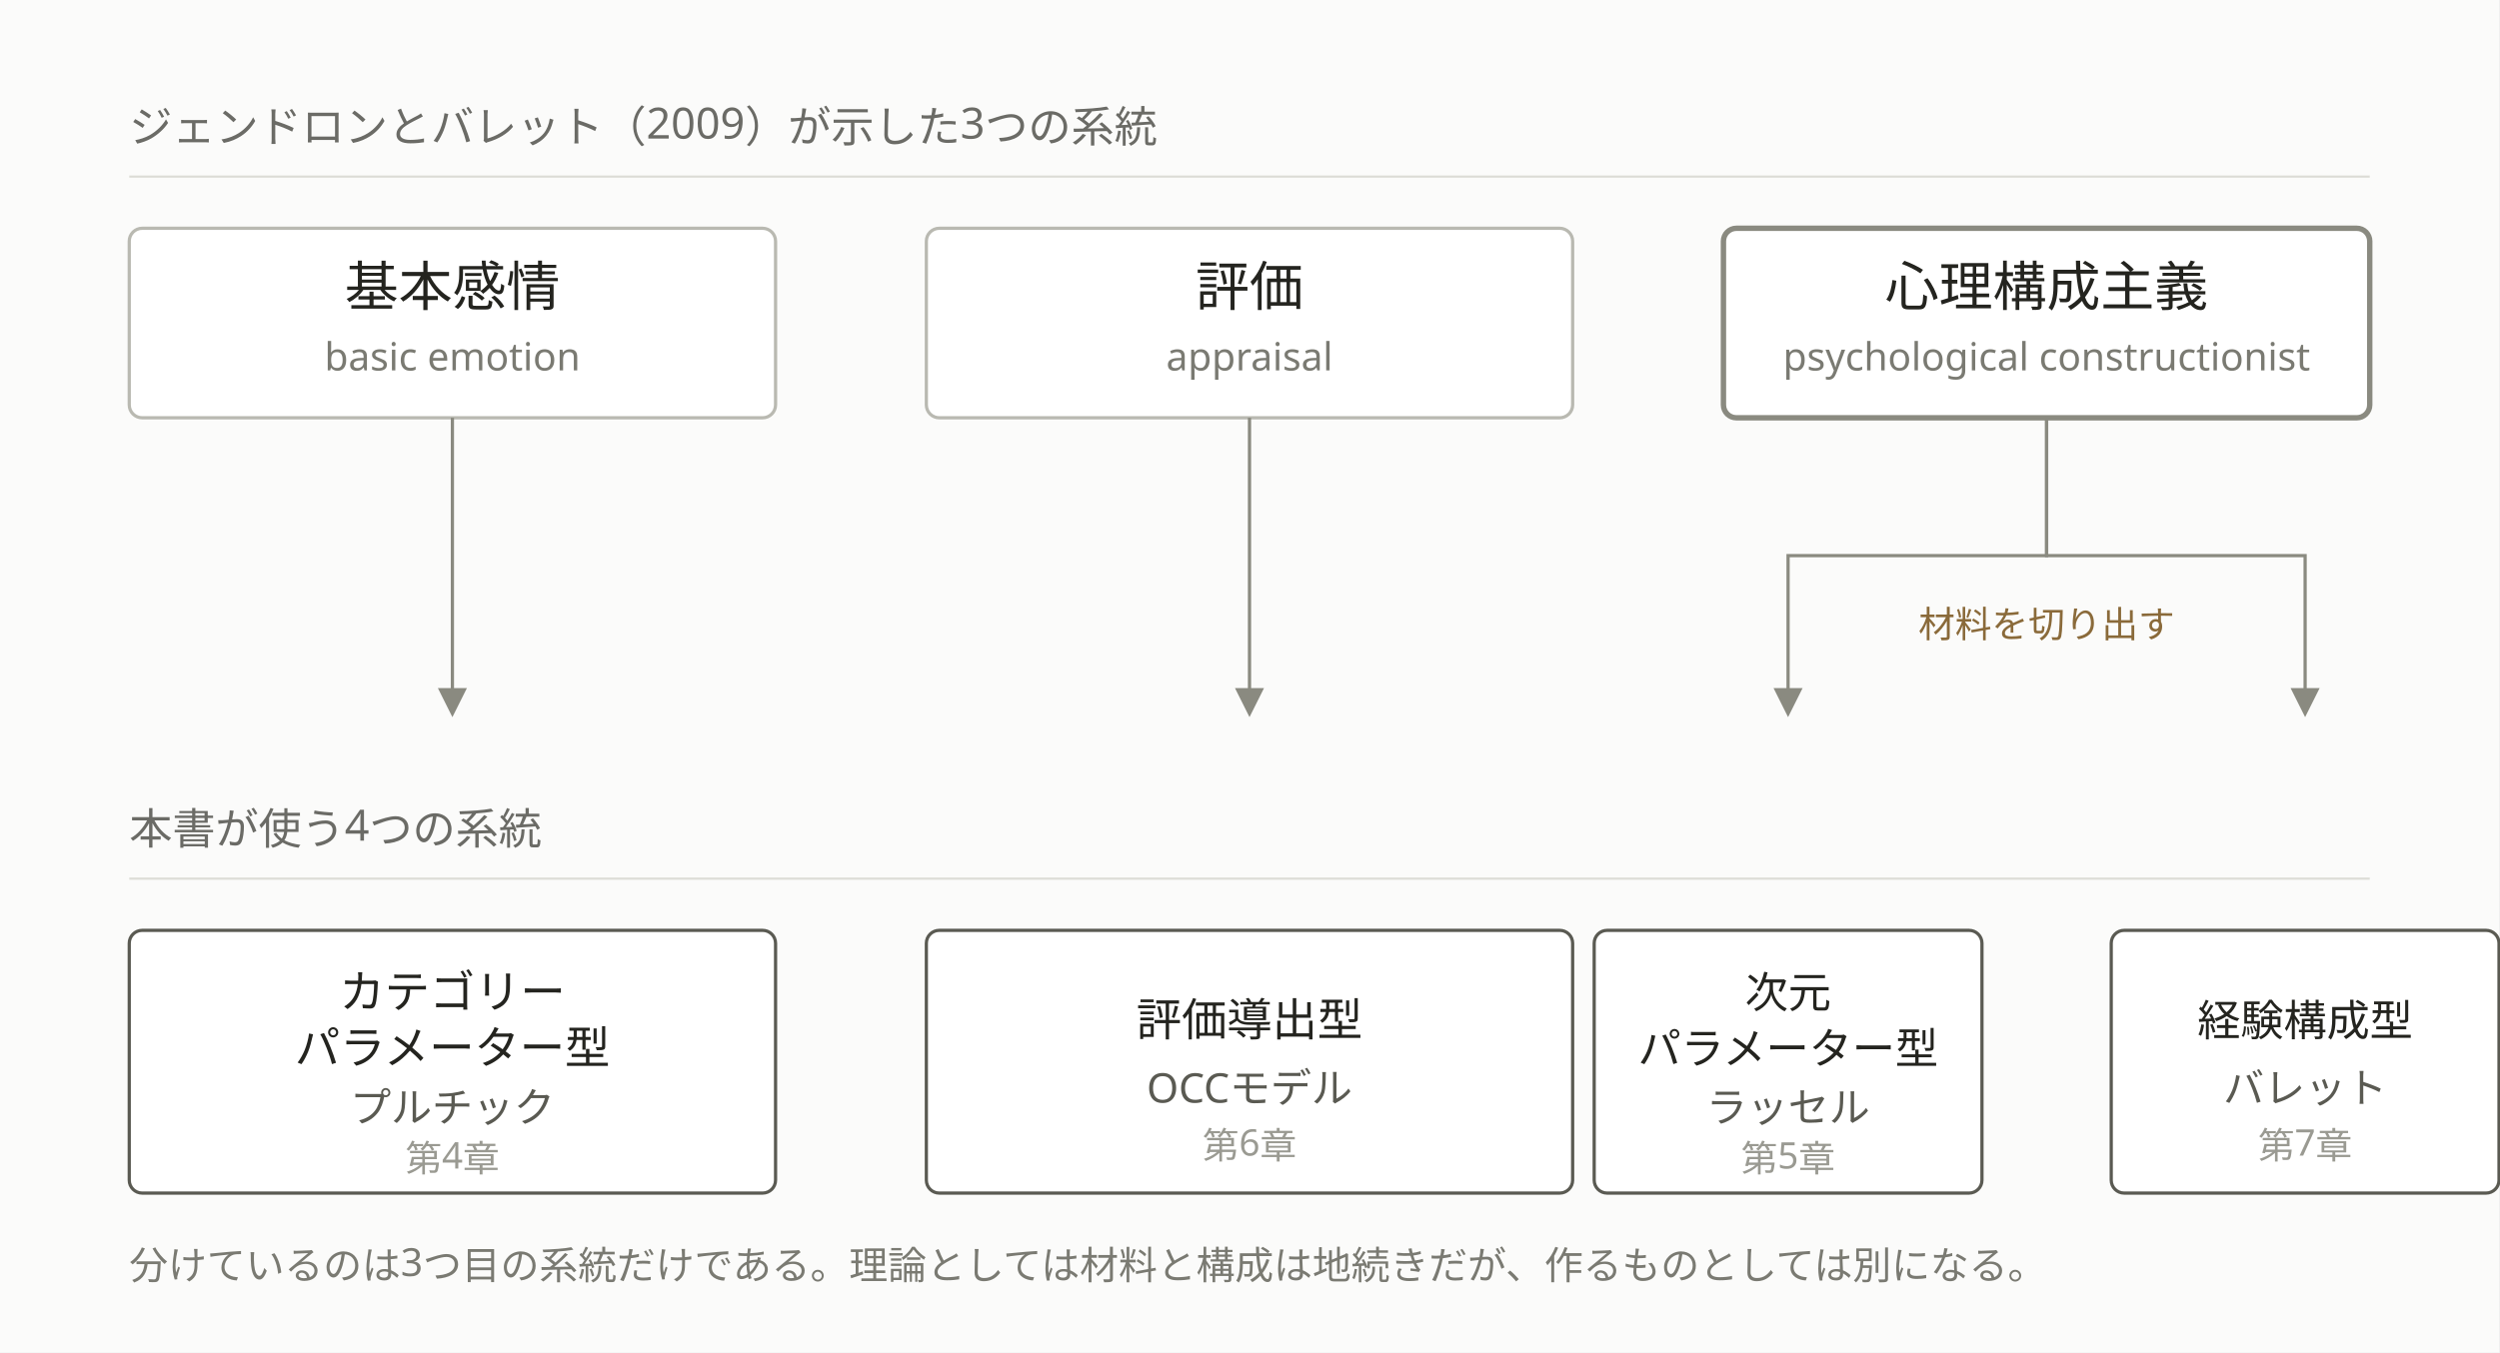
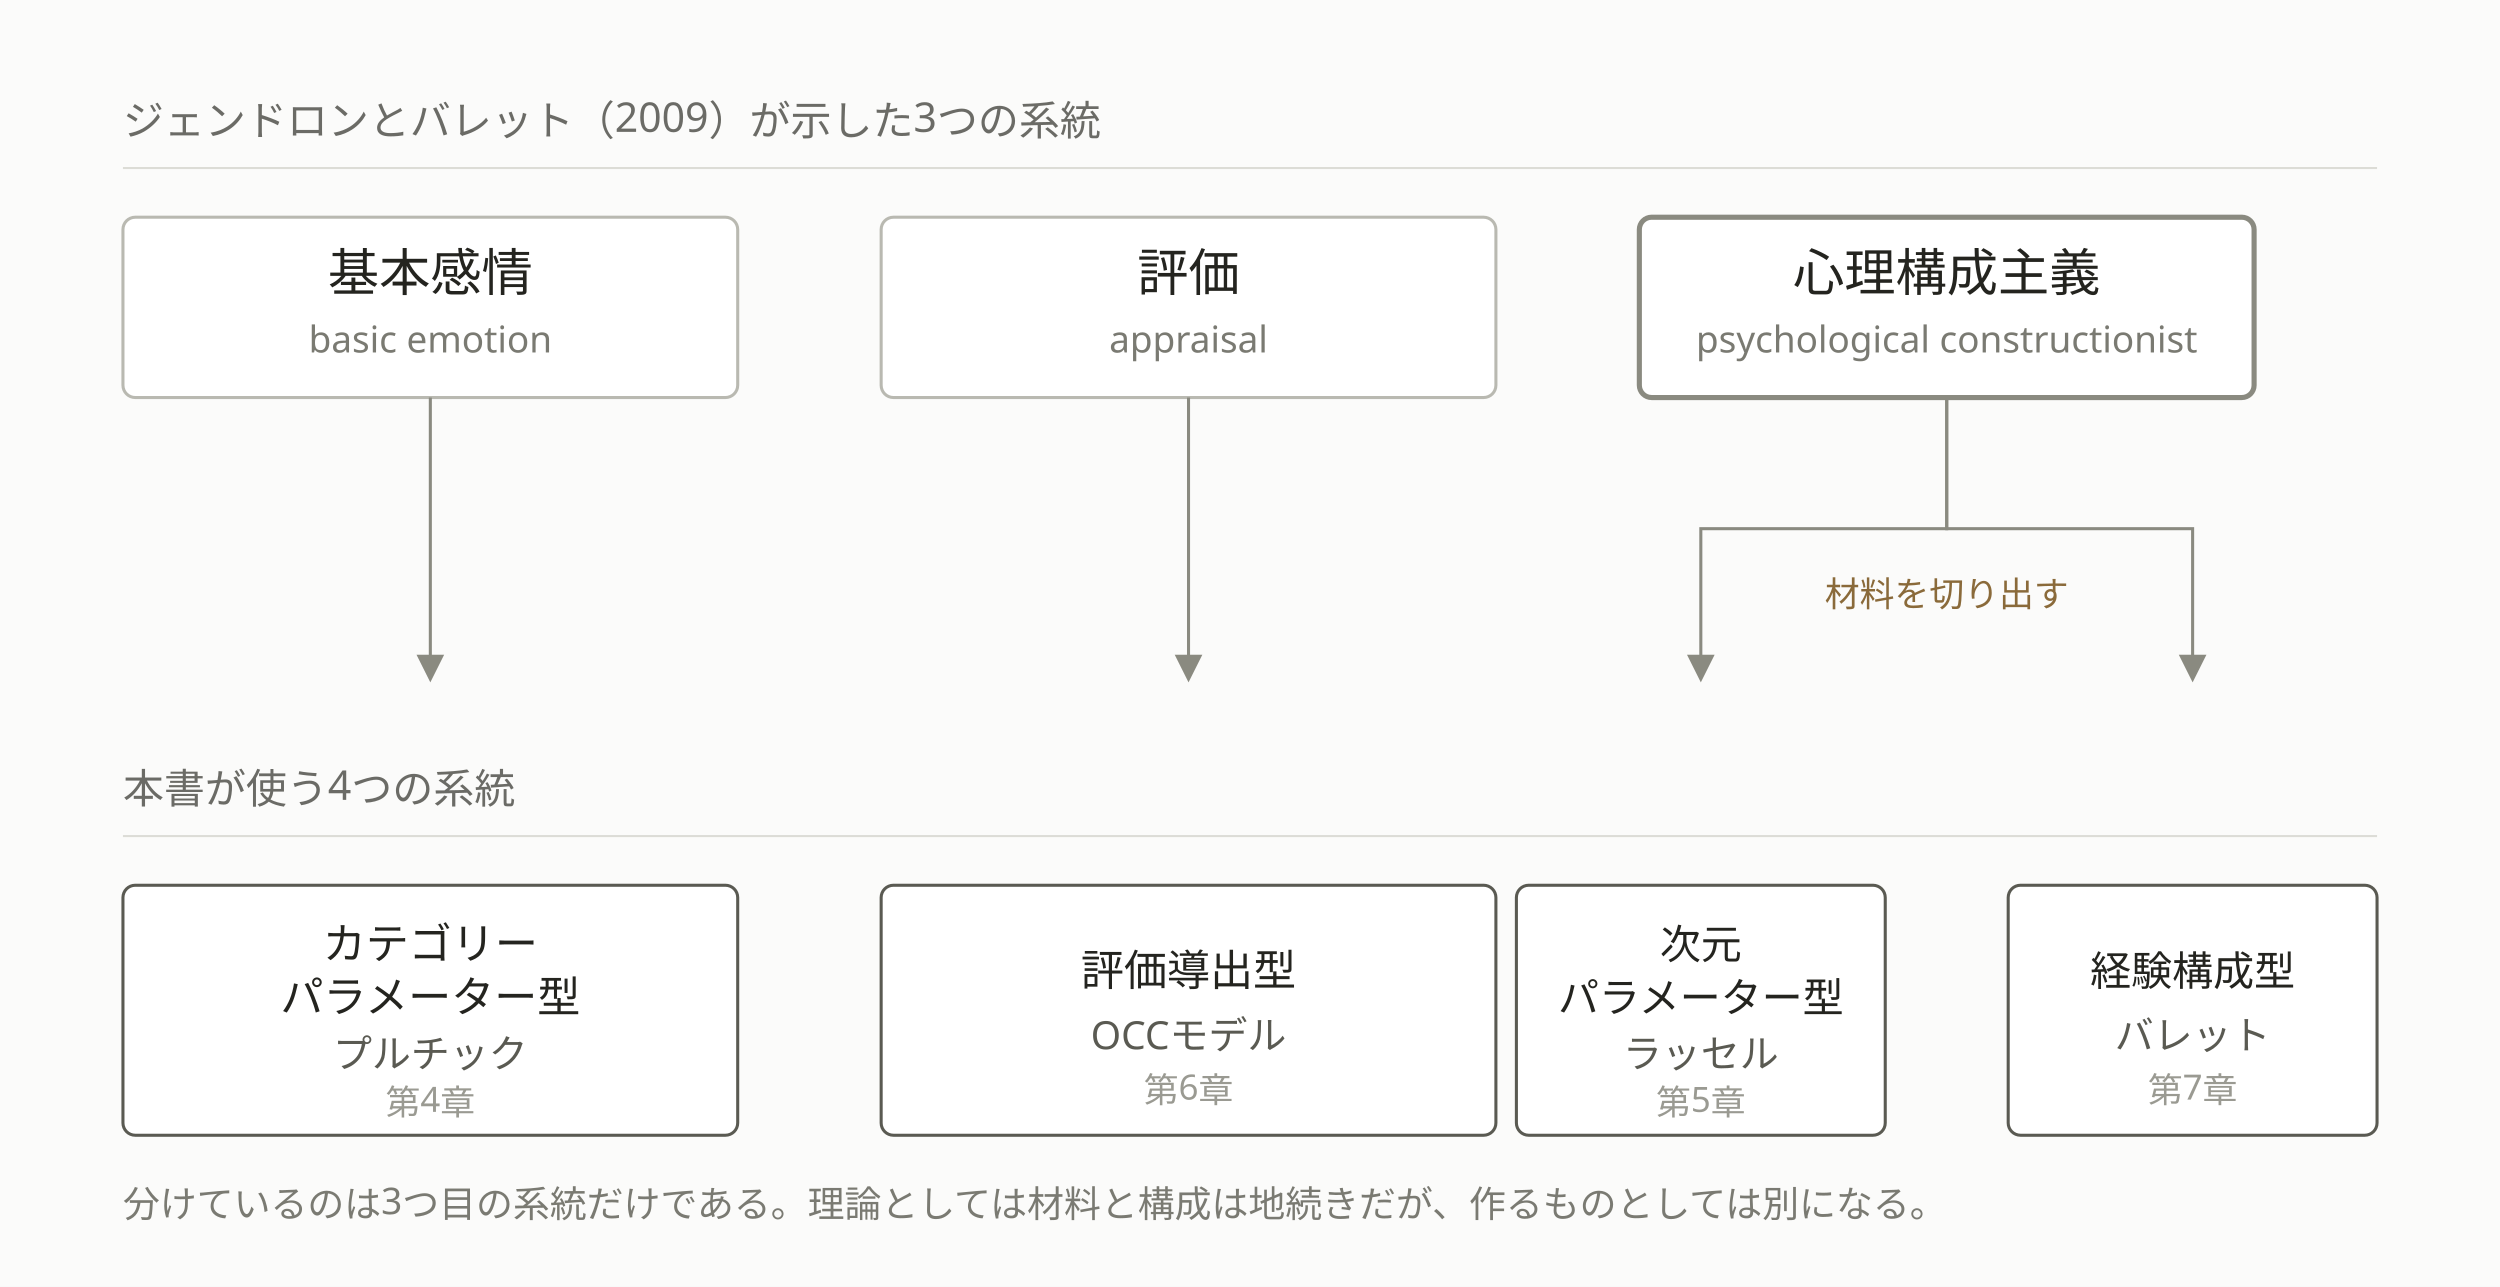
- <svg xmlns="http://www.w3.org/2000/svg" width="1160" height="628" viewBox="0 0 1160 628" font-family="'Hiragino Sans','Hiragino Kaku Gothic ProN','Noto Sans JP',sans-serif">
-   <rect width="1160" height="628" fill="#fbfbfa" />
+ <svg xmlns="http://www.w3.org/2000/svg" width="1220" height="628" viewBox="0 0 1220 628" font-family="'Hiragino Sans','Hiragino Kaku Gothic ProN','Noto Sans JP',sans-serif">
+   <rect width="1220" height="628" fill="#fbfbfa" />
  <text x="60" y="66" font-size="20" fill="#6b6b66">ジェンドロンとバレット（2009）が示した3つの系統</text>
-   <line x1="60" y1="82" x2="1100" y2="82" stroke="#dcdcd6" stroke-width="1" />
+   <line x1="60" y1="82" x2="1160" y2="82" stroke="#dcdcd6" stroke-width="1" />
  <g>
    <rect x="60" y="106" width="300" height="88" rx="6" fill="#ffffff" stroke="#b9b9b1" stroke-width="1.5" />
    <text x="210" y="142" font-size="25" fill="#24241f" text-anchor="middle">基本感情</text>
    <text x="210" y="172" font-size="18" fill="#7a7a72" text-anchor="middle">basic emotion</text>
  </g>
  <g>
    <rect x="430" y="106" width="300" height="88" rx="6" fill="#ffffff" stroke="#b9b9b1" stroke-width="1.5" />
    <text x="580" y="142" font-size="25" fill="#24241f" text-anchor="middle">評価</text>
    <text x="580" y="172" font-size="18" fill="#7a7a72" text-anchor="middle">appraisal</text>
  </g>
  <g>
    <rect x="800" y="106" width="300" height="88" rx="6" fill="#ffffff" stroke="#8a8a80" stroke-width="2.5" />
    <text x="950" y="142" font-size="25" fill="#24241f" text-anchor="middle">心理構成主義</text>
    <text x="950" y="172" font-size="18" fill="#7a7a72" text-anchor="middle">psychological constructionist</text>
  </g>
  <defs>
    <marker id="a" markerWidth="9" markerHeight="9" refX="7" refY="4.5" orient="auto">
      <path d="M0,0 L9,4.5 L0,9 z" fill="#8a8a80" />
    </marker>
  </defs>
  <line x1="210" y1="194" x2="210" y2="330" stroke="#8a8a80" stroke-width="1.5" marker-end="url(#a)" />
  <line x1="580" y1="194" x2="580" y2="330" stroke="#8a8a80" stroke-width="1.5" marker-end="url(#a)" />
  <path d="M950,194 L950,258 L830,258 L830,330" fill="none" stroke="#8a8a80" stroke-width="1.5" marker-end="url(#a)" />
  <path d="M950,194 L950,258 L1070,258 L1070,330" fill="none" stroke="#8a8a80" stroke-width="1.5" marker-end="url(#a)" />
  <text x="950" y="296" font-size="17" fill="#8a6a3a" text-anchor="middle">材料を切り出す</text>
  <text x="60" y="392" font-size="20" fill="#6b6b66">本書が使う4つの系統</text>
-   <line x1="60" y1="408" x2="1100" y2="408" stroke="#dcdcd6" stroke-width="1" />
+   <line x1="60" y1="408" x2="1160" y2="408" stroke="#dcdcd6" stroke-width="1" />
  <g>
    <rect x="60" y="432" width="300" height="122" rx="6" fill="#ffffff" stroke="#5a5a52" stroke-width="1.5" />
    <text x="210" y="468" font-size="21" fill="#24241f" text-anchor="middle">カテゴリー</text>
    <text x="210" y="494" font-size="21" fill="#24241f" text-anchor="middle">パラメーター型</text>
    <text x="210" y="521" font-size="19" fill="#5a5a52" text-anchor="middle">プルチック</text>
    <text x="210" y="544" font-size="17" fill="#9a9a92" text-anchor="middle">第4章</text>
  </g>
  <g>
    <rect x="430" y="432" width="300" height="122" rx="6" fill="#ffffff" stroke="#5a5a52" stroke-width="1.5" />
    <text x="580" y="481" font-size="21" fill="#24241f" text-anchor="middle">評価導出型</text>
    <text x="580" y="512" font-size="19" fill="#5a5a52" text-anchor="middle">OCCモデル</text>
    <text x="580" y="538" font-size="17" fill="#9a9a92" text-anchor="middle">第6章</text>
  </g>
  <g>
    <rect x="740" y="432" width="180" height="122" rx="6" fill="#ffffff" stroke="#5a5a52" stroke-width="1.5" />
    <text x="830" y="468" font-size="20" fill="#24241f" text-anchor="middle">次元</text>
    <text x="830" y="494" font-size="20" fill="#24241f" text-anchor="middle">パラメーター型</text>
    <text x="830" y="521" font-size="19" fill="#5a5a52" text-anchor="middle">ラッセル</text>
    <text x="830" y="544" font-size="17" fill="#9a9a92" text-anchor="middle">第5章</text>
  </g>
  <g>
    <rect x="980" y="432" width="180" height="122" rx="6" fill="#ffffff" stroke="#5a5a52" stroke-width="1.5" />
    <text x="1070" y="481" font-size="20" fill="#24241f" text-anchor="middle">経験構成型</text>
    <text x="1070" y="512" font-size="19" fill="#5a5a52" text-anchor="middle">バレット</text>
    <text x="1070" y="538" font-size="17" fill="#9a9a92" text-anchor="middle">第7章</text>
  </g>
  <text x="60" y="594" font-size="18" fill="#7a7a72">分けているのは3つ目の系統だけである。理論としては材料と構成は地続きだが、作るものとしては別になる。</text>
</svg>
